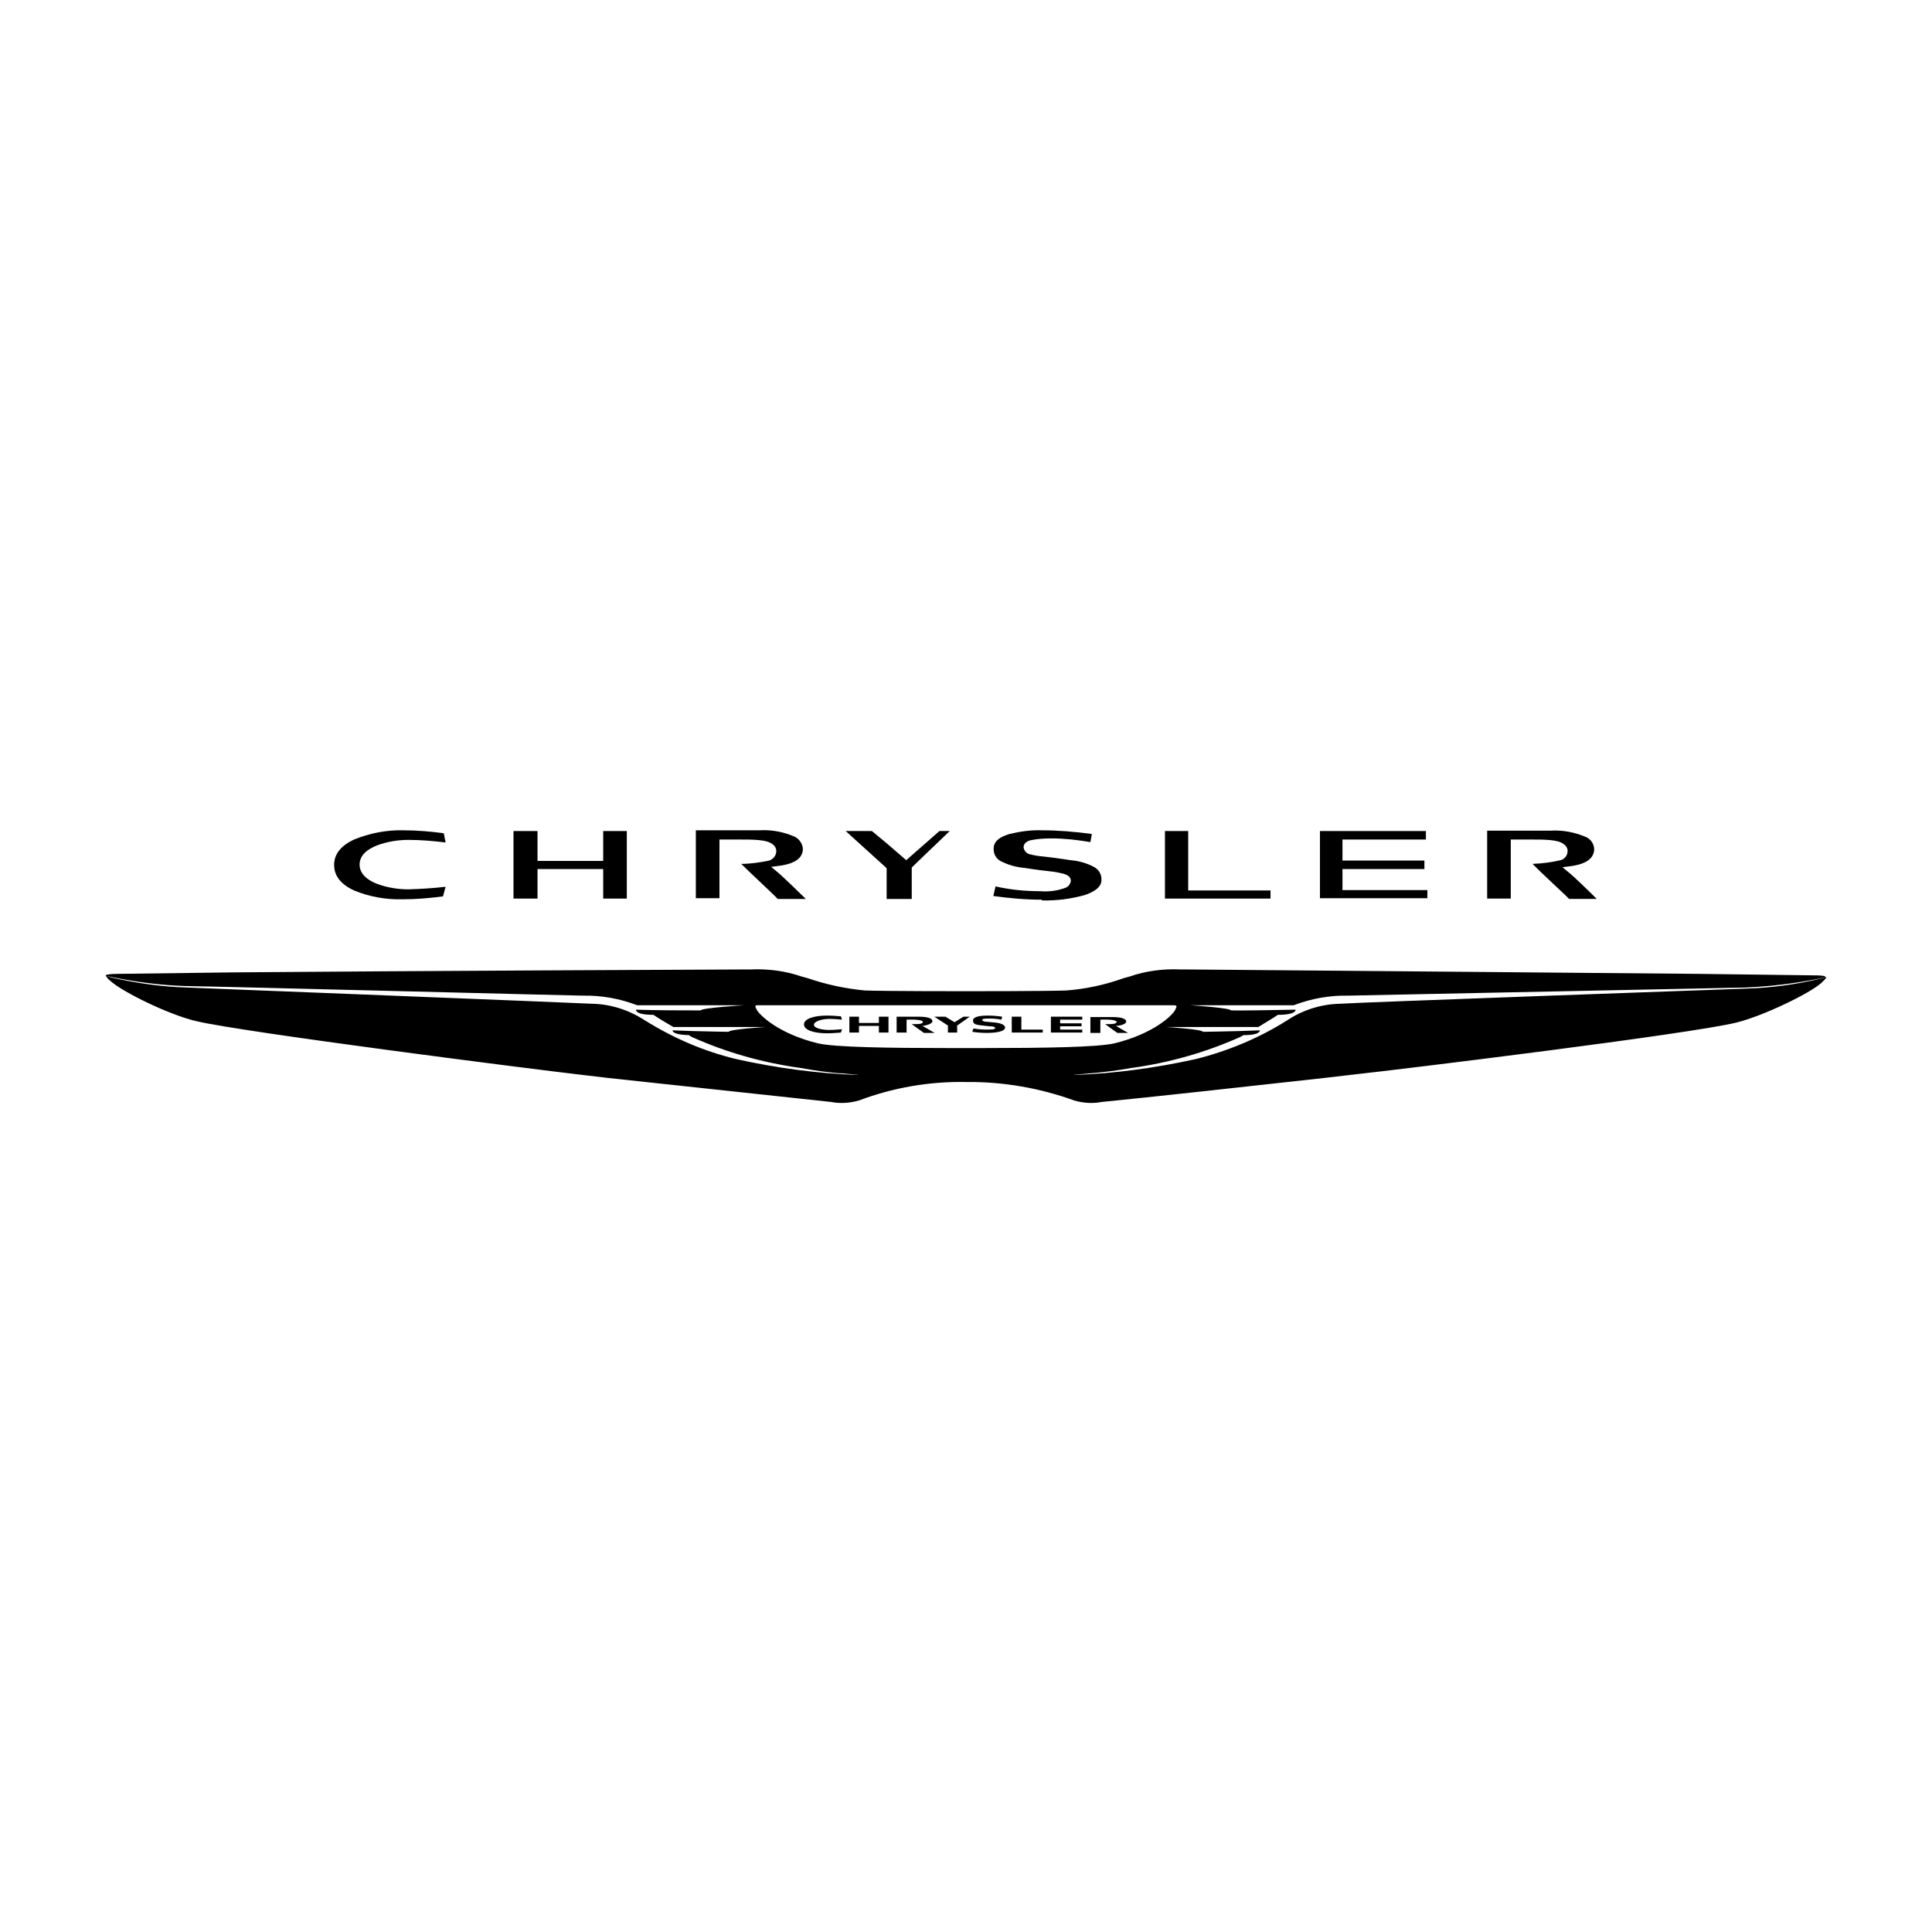
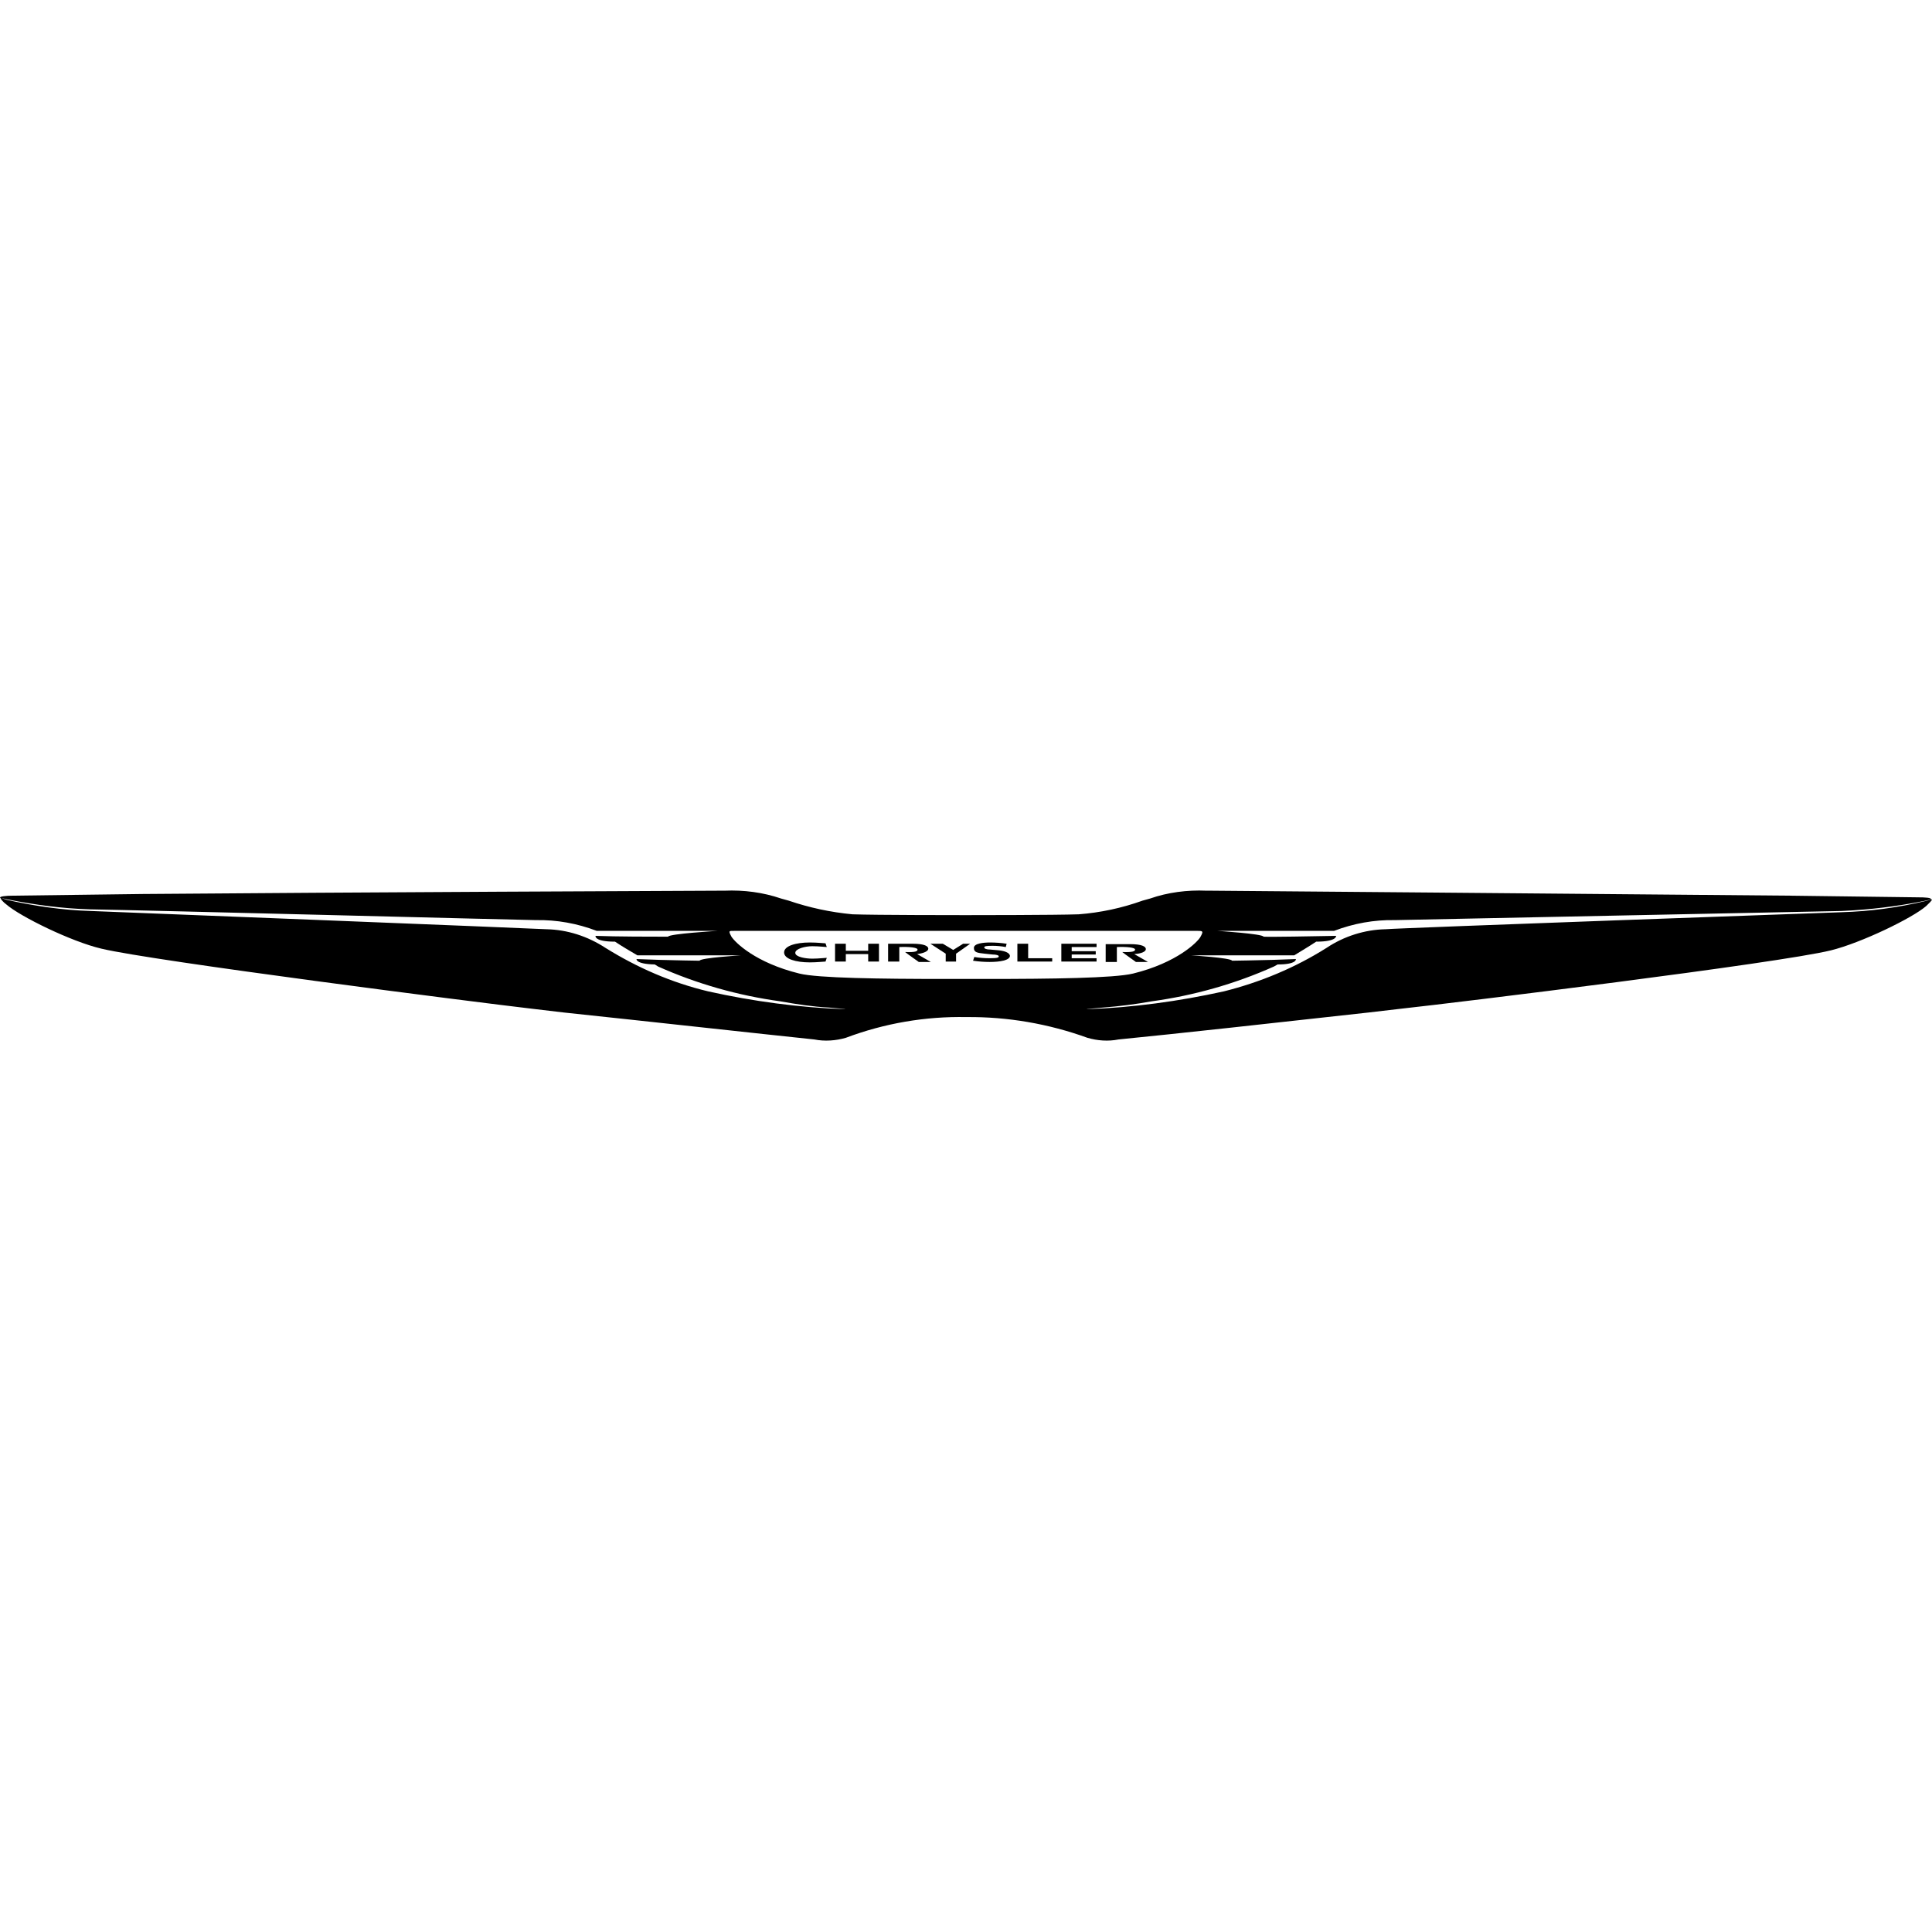
<svg xmlns="http://www.w3.org/2000/svg" width="512" height="512" viewBox="0 0 512 512" fill="none">
-   <path d="M482.435 259.356C475.882 260.921 469.328 261.801 462.579 261.997C462.384 261.997 358.215 265.714 355.085 266.007C350.097 266.105 345.206 267.67 341.098 270.408C333.665 275.103 325.448 278.527 316.841 280.679C306.18 283.026 295.42 284.493 284.563 284.885C283.781 284.885 288.378 284.493 288.378 284.493C292.193 284.2 296.007 283.711 299.822 283.026C309.799 281.657 319.482 278.918 328.676 274.81L329.556 274.321C334.154 274.321 333.86 273.049 333.86 273.049L328.285 273.245C324.177 273.343 319.873 273.441 318.797 273.441C318.602 272.756 309.114 272.169 309.114 272.169H332.784H333.469C335.034 271.191 336.892 270.115 338.653 268.941C343.641 268.941 343.348 267.572 343.348 267.572C337.968 267.67 327.991 267.865 326.231 267.768C326.035 267.083 315.374 266.398 315.374 266.398H342.663H342.859C347.456 264.638 352.346 263.757 357.237 263.855L462.677 261.703C469.23 261.41 475.686 260.627 482.044 259.356L483.804 258.965C483.804 258.573 482.631 258.476 480.479 258.476L450.157 258.084C403.795 257.693 317.624 256.911 313.711 256.911H312.733C308.234 256.715 303.637 257.302 299.431 258.769L297.67 259.258C292.78 261.019 287.693 262.095 282.607 262.486C277.228 262.681 256.687 262.681 255.905 262.681C255.122 262.681 234.484 262.681 229.202 262.486C224.018 261.997 219.03 260.921 214.14 259.258L212.379 258.769C208.075 257.302 203.576 256.715 198.979 256.911H198.099C194.186 256.911 107.917 257.302 61.652 257.693L31.233 258.084C29.179 258.084 27.907 258.28 28.005 258.573L29.766 258.965C36.124 260.236 42.579 261.116 49.132 261.312C61.554 261.508 152.323 263.855 154.475 263.855C159.365 263.757 164.256 264.638 168.853 266.398H197.316C197.316 266.398 185.872 267.083 185.677 267.768H184.992C182.155 267.768 173.45 267.768 168.56 267.572C168.56 267.572 168.168 268.941 173.157 268.941C174.917 270.115 176.776 271.191 178.439 272.169C178.83 272.169 179.417 272.169 180.004 272.169H202.891C202.891 272.169 193.306 272.756 193.11 273.441C191.936 273.441 187.828 273.343 183.818 273.245L178.243 273.049C178.243 273.049 177.949 274.223 182.547 274.321L183.329 274.81C192.523 278.918 202.207 281.657 212.183 283.026C215.998 283.711 219.813 284.298 223.627 284.493C223.627 284.493 228.224 284.885 227.442 284.885C216.585 284.493 205.728 283.026 195.164 280.679C186.557 278.625 178.439 275.103 170.907 270.408C166.701 267.67 161.908 266.105 156.92 266.007C153.692 265.811 49.621 261.703 49.426 261.703C42.775 261.508 36.124 260.53 29.57 259.062L28.103 258.573C28.103 258.867 28.788 259.649 29.472 260.138C32.7 262.975 44.829 268.941 51.969 270.604C64.293 273.538 140.194 283.222 153.692 284.787L161.126 285.667C181.471 287.819 207.097 290.655 220.204 292.025C222.649 292.514 225.29 292.318 227.637 291.634C236.734 288.21 246.417 286.547 256.1 286.743C265.784 286.645 275.467 288.308 284.661 291.634C287.009 292.318 289.552 292.514 291.997 292.025C305.006 290.753 330.73 287.917 350.977 285.667L358.509 284.787C372.006 283.32 447.81 274.028 460.134 270.995C467.274 269.235 479.403 263.366 482.631 260.53C483.217 259.943 484 259.258 484 258.965L482.435 259.356ZM260.991 277.744H251.014C235.951 277.744 220.986 277.549 216.683 276.473C206.315 273.93 201.522 269.137 200.642 267.768C199.859 266.3 200.055 266.398 201.326 266.398H310.679C311.951 266.398 312.048 266.496 311.364 267.768C310.679 269.039 305.788 273.93 295.42 276.473C291.019 277.549 276.054 277.744 260.991 277.744Z" fill="black" />
-   <path d="M252.971 270.898L250.526 269.431H247.592L251.211 271.778V273.637H253.656V271.778L256.982 269.431H255.319L252.971 270.898Z" fill="black" />
-   <path d="M270.672 269.431H268.129V273.637H276.345V272.854H270.672V269.431Z" fill="black" />
-   <path d="M280.946 271.974H286.619V271.191H280.946V270.213H286.815V269.431H278.501V273.637H286.815V272.854H280.946V271.974Z" fill="black" />
-   <path d="M232.917 271.093H227.635V269.431H225.092V273.637H227.635V271.876H232.917V273.637H235.46V269.431H232.917V271.093Z" fill="black" />
-   <path d="M247.103 270.604C247.103 270.018 246.223 269.431 243.386 269.431H237.615V273.637H240.256V270.213C242.506 270.115 244.56 270.311 244.56 270.8C244.56 271.191 244.169 271.485 241.625 271.387C242.212 271.876 244.853 273.734 244.853 273.734H247.69L244.462 271.876C246.027 271.68 247.103 271.191 247.103 270.604Z" fill="black" />
-   <path d="M292.878 271.387C293.465 271.876 296.106 273.734 296.106 273.734H298.943L295.715 271.876C297.378 271.778 298.453 271.289 298.453 270.702C298.453 270.115 297.573 269.528 294.737 269.528H288.966V273.734H291.607V270.213C293.856 270.115 295.91 270.311 295.91 270.8C295.91 271.191 295.421 271.485 292.878 271.387Z" fill="black" />
-   <path d="M263.829 270.996L261.677 270.8C260.895 270.8 260.308 270.604 260.308 270.311C260.308 270.018 260.699 269.92 262.264 269.92C263.34 269.92 264.318 270.018 265.394 270.213L265.59 269.431C264.318 269.235 262.949 269.137 261.677 269.137C260.21 269.137 257.863 269.333 257.863 270.409C257.863 271.485 258.645 271.582 260.406 271.778L262.264 271.974C263.144 271.974 263.731 272.169 263.731 272.365C263.731 272.658 263.633 272.854 261.579 272.854C260.406 272.854 259.134 272.756 257.96 272.561L257.667 273.441C258.939 273.637 260.308 273.734 261.579 273.734C264.025 273.734 266.372 273.343 266.372 272.267C266.274 271.68 265.492 271.191 263.829 270.996Z" fill="black" />
-   <path d="M219.717 270.018C221.282 270.018 222.847 270.213 223.14 270.213L222.847 269.333C222.455 269.333 220.988 269.137 219.13 269.137C215.902 269.137 213.065 269.92 213.065 271.485C213.065 273.05 215.902 273.832 219.13 273.832C220.89 273.832 222.455 273.637 222.847 273.637L223.14 272.756C222.749 272.756 221.282 272.952 219.717 272.952C218.152 272.952 215.706 272.561 215.706 271.582C215.706 270.604 218.054 270.018 219.717 270.018Z" fill="black" />
-   <path d="M241.622 238.133V230.308V229.917L242.014 229.525C242.014 229.525 248.274 223.461 251.697 220.233H248.958L240.938 227.276L240.155 227.961L239.373 227.276L235.069 223.559L231.059 220.233H224.114L234.58 229.721L234.971 230.112V238.231H241.622V238.133Z" fill="black" />
-   <path d="M336.698 238.133V235.981H314.886V220.233H308.724V238.133H336.698Z" fill="black" />
-   <path d="M349.803 238.035H378.266V235.883H355.769V230.308H377.483V228.058H355.769V222.483H377.874V220.233H349.803V238.035Z" fill="black" />
-   <path d="M166.113 238.133V220.233H159.853V227.374V228.156H142.443V223.363V220.233H136.085V238.133H142.443V230.993V230.308H159.853V235.003V238.133H166.113Z" fill="black" />
-   <path d="M213.456 238.132C211.5 236.274 207.294 232.068 205.533 230.698L204.36 229.72L205.925 229.525C211.304 228.938 212.771 226.981 212.771 224.927C212.674 223.558 211.793 222.287 210.522 221.7C207.587 220.428 204.36 219.841 201.23 220.037H184.406V238.034H190.666V227.275V223.069V222.482H191.253H195.655C199.763 222.482 203.284 222.482 204.751 223.754C205.338 224.145 205.729 224.83 205.729 225.514C205.729 226.688 204.947 227.666 203.871 228.057C201.425 228.546 198.882 228.938 196.437 228.938C199.078 231.579 205.044 237.056 206.12 238.23H213.456V238.132Z" fill="black" />
-   <path d="M276.15 238.621C279.965 238.718 283.682 238.229 287.301 237.251C290.333 236.273 291.996 234.904 291.898 233.045C291.898 231.676 291.213 230.502 290.039 229.818C288.083 228.742 285.931 228.155 283.78 227.959C281.139 227.568 278.4 227.177 276.444 226.981C275.27 226.883 274.096 226.688 272.923 226.394C272.042 226.198 271.358 225.416 271.26 224.536C271.26 223.655 271.944 222.971 273.118 222.677C274.977 222.286 276.835 222.188 278.693 222.188C282.117 222.188 285.54 222.579 288.964 223.166L289.355 221.014C284.953 220.428 280.552 220.036 276.053 220.036C273.216 219.939 270.379 220.33 267.543 221.014C264.902 221.797 263.337 222.971 263.337 224.829C263.239 226.198 263.924 227.47 265.098 228.155C267.152 229.231 269.304 229.818 271.553 230.013C272.825 230.209 274.585 230.502 278.107 230.893C279.378 230.991 280.747 231.285 281.921 231.578C282.899 231.872 283.78 232.361 283.78 233.437C283.682 234.317 283.095 235.002 282.312 235.295C280.161 236.077 277.911 236.371 275.661 236.175C271.651 236.175 267.641 235.784 263.826 234.904L263.239 237.447C267.445 238.034 271.749 238.425 276.053 238.425L276.15 238.621Z" fill="black" />
-   <path d="M93.83 222.481C90.504 224.046 88.548 226.198 88.548 229.23C88.548 232.164 90.406 234.414 93.83 235.979C97.84 237.642 102.241 238.424 106.545 238.326C110.164 238.326 113.783 238.033 117.402 237.544L118.087 235.001C114.761 235.392 111.533 235.588 108.208 235.686C105.371 235.686 102.535 235.196 99.894 234.218C97.351 233.24 95.297 231.577 95.297 229.132C95.297 226.589 97.449 225.024 99.894 224.046C102.535 223.068 105.371 222.579 108.208 222.579C111.533 222.579 114.859 222.872 118.087 223.263L117.598 220.818C113.979 220.329 110.36 220.036 106.741 220.036C102.339 219.938 97.938 220.818 93.83 222.481Z" fill="black" />
-   <path d="M423.161 238.228C421.205 236.272 416.999 232.164 415.239 230.795L414.065 229.816L415.63 229.621C421.009 229.034 422.477 227.078 422.477 224.926C422.379 223.556 421.498 222.285 420.227 221.796C417.293 220.524 414.065 219.937 410.935 220.133H394.111V238.13H400.371V227.371V223.165V222.481H400.958H405.36C409.468 222.481 412.989 222.481 414.456 223.752C415.043 224.143 415.434 224.828 415.434 225.513C415.434 226.686 414.652 227.665 413.576 227.958C411.13 228.545 408.587 228.838 406.142 228.936C408.685 231.577 414.749 237.054 415.825 238.228H423.161Z" fill="black" />
+   <path d="M510.243 238.787C502.885 240.544 495.527 241.532 487.949 241.752C487.729 241.752 370.768 245.925 367.253 246.255C361.653 246.364 356.161 248.122 351.549 251.197C343.202 256.468 333.977 260.312 324.313 262.728C312.342 265.364 300.262 267.011 288.071 267.45C287.193 267.45 292.354 267.011 292.354 267.011C296.637 266.682 300.92 266.133 305.204 265.364C316.406 263.826 327.278 260.751 337.601 256.139L338.59 255.59C343.751 255.59 343.422 254.162 343.422 254.162L337.162 254.381C332.549 254.491 327.717 254.601 326.509 254.601C326.29 253.832 315.637 253.173 315.637 253.173H342.214H342.983C344.74 252.075 346.826 250.867 348.803 249.549C354.404 249.549 354.075 248.012 354.075 248.012C348.034 248.122 336.833 248.341 334.856 248.231C334.636 247.463 322.665 246.694 322.665 246.694H353.306H353.526C358.687 244.717 364.178 243.729 369.67 243.838L488.059 241.422C495.417 241.093 502.665 240.214 509.804 238.787L511.78 238.347C511.78 237.908 510.462 237.798 508.046 237.798L474.001 237.359C421.945 236.92 325.191 236.041 320.798 236.041H319.7C314.648 235.821 309.487 236.48 304.764 238.128L302.787 238.677C297.296 240.654 291.586 241.862 285.875 242.301C279.834 242.521 256.772 242.521 255.893 242.521C255.015 242.521 231.842 242.521 225.912 242.301C220.091 241.752 214.49 240.544 208.999 238.677L207.022 238.128C202.19 236.48 197.138 235.821 191.976 236.041H190.988C186.595 236.041 89.731 236.48 37.785 236.92L3.63 237.359C1.324 237.359 -0.104 237.578 0.006 237.908L1.983 238.347C9.121 239.775 16.369 240.763 23.728 240.983C37.675 241.203 139.591 243.838 142.007 243.838C147.498 243.729 152.989 244.717 158.151 246.694H190.109C190.109 246.694 177.26 247.463 177.04 248.231H176.272C173.087 248.231 163.312 248.231 157.821 248.012C157.821 248.012 157.382 249.549 162.983 249.549C164.96 250.867 167.046 252.075 168.913 253.173C169.353 253.173 170.012 253.173 170.671 253.173H196.369C196.369 253.173 185.607 253.832 185.387 254.601C184.069 254.601 179.456 254.491 174.954 254.381L168.694 254.162C168.694 254.162 168.364 255.48 173.526 255.59L174.405 256.139C184.728 260.751 195.6 263.826 206.802 265.364C211.085 266.133 215.369 266.792 219.652 267.011C219.652 267.011 224.813 267.45 223.935 267.45C211.744 267.011 199.554 265.364 187.693 262.728C178.029 260.422 168.913 256.468 160.457 251.197C155.735 248.122 150.353 246.364 144.752 246.255C141.128 246.035 24.277 241.422 24.057 241.422C16.589 241.203 9.121 240.104 1.763 238.457L0.116 237.908C0.116 238.237 0.884 239.116 1.653 239.665C5.277 242.85 18.895 249.549 26.913 251.416C40.75 254.711 125.973 265.583 141.128 267.341L149.475 268.329C172.318 270.745 201.092 273.93 215.808 275.468C218.553 276.017 221.519 275.797 224.154 275.028C234.368 271.184 245.24 269.317 256.113 269.537C266.985 269.427 277.858 271.294 288.181 275.028C290.817 275.797 293.672 276.017 296.418 275.468C311.024 274.04 339.908 270.855 362.641 268.329L371.097 267.341C386.253 265.693 471.366 255.26 485.203 251.856C493.22 249.879 506.838 243.289 510.462 240.104C511.121 239.445 512 238.677 512 238.347L510.243 238.787ZM261.604 259.433H250.402C233.489 259.433 216.686 259.214 211.854 258.006C200.213 255.15 194.832 249.769 193.843 248.231C192.965 246.584 193.184 246.694 194.612 246.694H317.394C318.822 246.694 318.931 246.804 318.163 248.231C317.394 249.659 311.903 255.15 300.262 258.006C295.32 259.214 278.517 259.433 261.604 259.433Z" fill="black" />
+   <path d="M252.6 251.746L249.854 250.099H246.56L250.623 252.734V254.821H253.369V252.734L257.103 250.099H255.236L252.6 251.746Z" fill="black" />
+   <path d="M272.474 250.099H269.618V254.821H278.843V253.942H272.474V250.099Z" fill="black" />
+   <path d="M284.01 252.954H290.38V252.075H284.01V250.977H290.6V250.099H281.265V254.821H290.6V253.942H284.01V252.954Z" fill="black" />
+   <path d="M230.082 251.966H224.151V250.099H221.296V254.821H224.151V252.844H230.082V254.821H232.937V250.099H230.082V251.966Z" fill="black" />
+   <path d="M246.01 251.417C246.01 250.758 245.022 250.099 241.837 250.099H235.357V254.821H238.323V250.977C240.849 250.867 243.155 251.087 243.155 251.636C243.155 252.075 242.716 252.405 239.86 252.295C240.519 252.844 243.484 254.931 243.484 254.931H246.669L243.045 252.844C244.802 252.625 246.01 252.075 246.01 251.417Z" fill="black" />
+   <path d="M297.408 252.295C298.066 252.844 301.032 254.931 301.032 254.931H304.217L300.592 252.844C302.459 252.734 303.667 252.185 303.667 251.526C303.667 250.867 302.679 250.208 299.494 250.208H293.015V254.931H295.98V250.977C298.506 250.867 300.812 251.087 300.812 251.636C300.812 252.075 300.263 252.405 297.408 252.295Z" fill="black" />
+   <path d="M264.791 251.856L262.375 251.636C261.496 251.636 260.837 251.416 260.837 251.087C260.837 250.757 261.277 250.648 263.034 250.648C264.242 250.648 265.34 250.757 266.548 250.977L266.768 250.099C265.34 249.879 263.803 249.769 262.375 249.769C260.727 249.769 258.092 249.989 258.092 251.197C258.092 252.405 258.97 252.515 260.947 252.734L263.034 252.954C264.022 252.954 264.681 253.174 264.681 253.393C264.681 253.723 264.571 253.942 262.265 253.942C260.947 253.942 259.519 253.833 258.202 253.613L257.872 254.601C259.3 254.821 260.837 254.931 262.265 254.931C265.011 254.931 267.646 254.491 267.646 253.283C267.537 252.624 266.658 252.075 264.791 251.856Z" fill="black" />
+   <path d="M215.261 250.757C217.018 250.757 218.775 250.977 219.105 250.977L218.775 249.989C218.336 249.989 216.689 249.769 214.602 249.769C210.978 249.769 207.793 250.648 207.793 252.405C207.793 254.162 210.978 255.041 214.602 255.041C216.579 255.041 218.336 254.821 218.775 254.821L219.105 253.833C218.665 253.833 217.018 254.052 215.261 254.052C213.504 254.052 210.758 253.613 210.758 252.515C210.758 251.416 213.394 250.757 215.261 250.757Z" fill="black" />
</svg>
